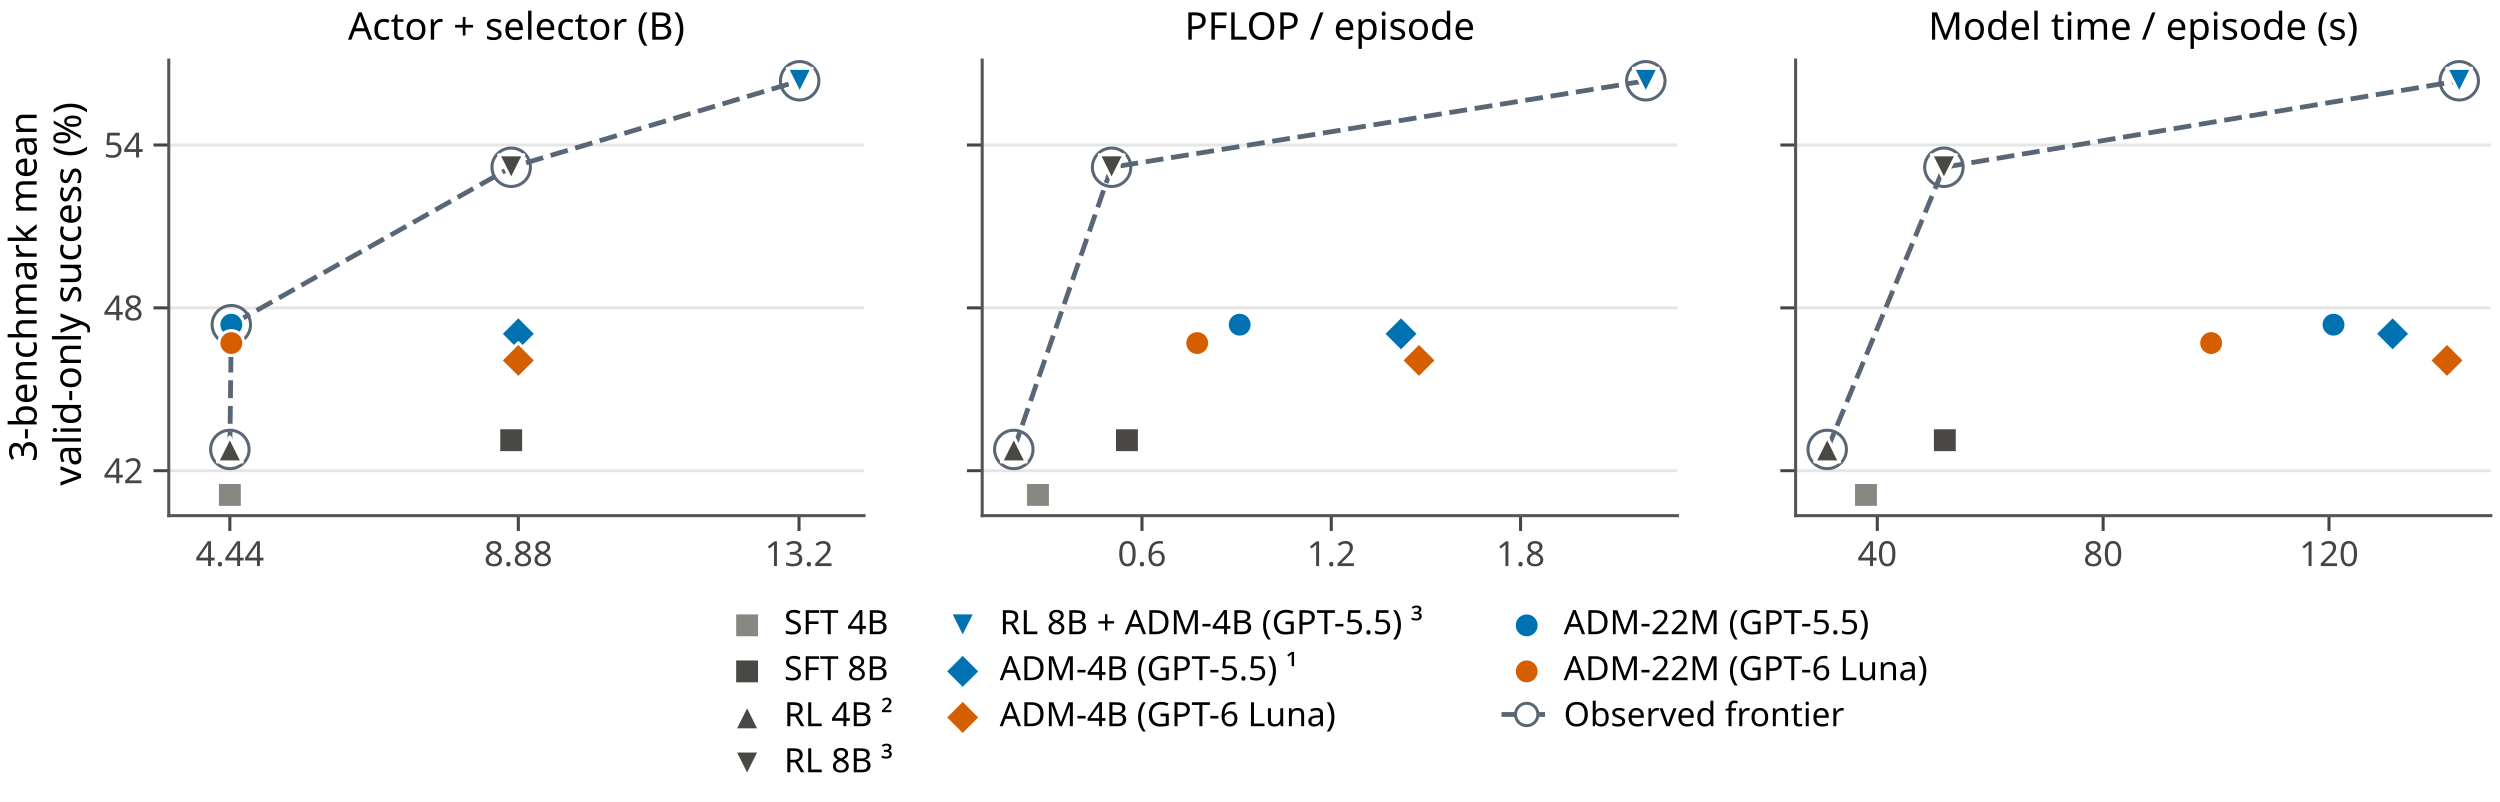
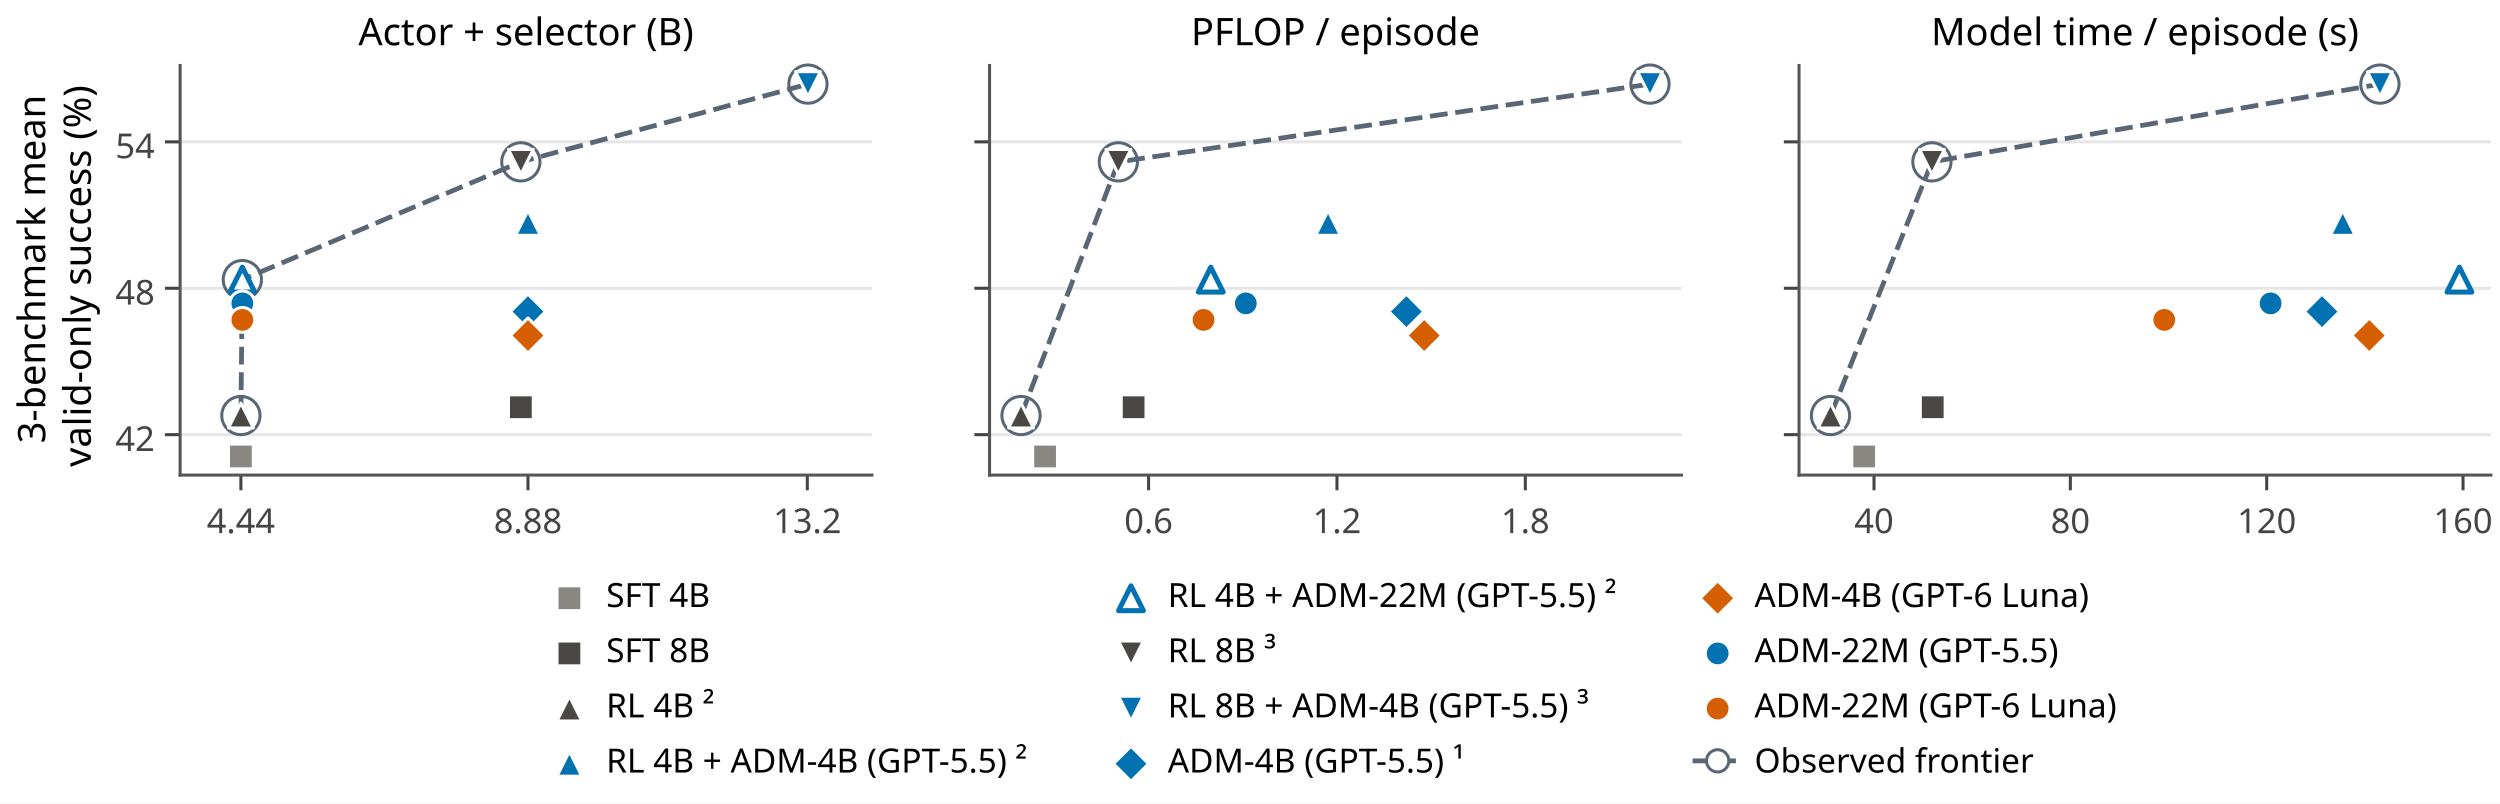
- <svg xmlns="http://www.w3.org/2000/svg" xmlns:xlink="http://www.w3.org/1999/xlink" width="491.072pt" height="157.456pt" viewBox="0 0 491.072 157.456" version="1.1">
+ <svg xmlns="http://www.w3.org/2000/svg" xmlns:xlink="http://www.w3.org/1999/xlink" width="493.472pt" height="158.581pt" viewBox="0 0 493.472 158.581" version="1.1">
  <defs>
    <style type="text/css">*{stroke-linejoin: round; stroke-linecap: butt}</style>
  </defs>
  <g id="figure_1">
    <g id="patch_1">
-       <path d="M 0 157.456 L 491.072 157.456 L 491.072 0 L 0 0 z " style="fill: #ffffff" />
+       <path d="M 0 158.581 L 493.472 158.581 L 493.472 -0 L 0 -0 z " style="fill: #ffffff" />
    </g>
    <g id="axes_1">
      <g id="patch_2">
-         <path d="M 33.152 101.29 L 169.715 101.29 L 169.715 11.8 L 33.152 11.8 z " style="fill: #ffffff" />
+         <path d="M 35.552 93.775 L 172.115 93.775 L 172.115 12.925 L 35.552 12.925 z " style="fill: #ffffff" />
      </g>
      <g id="matplotlib.axis_1">
        <g id="xtick_1">
          <g id="line2d_1">
            <defs>
-               <path id="m57a5687122" d="M 0 0 L 0 3 " style="stroke: #444444; stroke-width: 0.6" />
+               <path id="mb951ff144e" d="M 0 0 L 0 3 " style="stroke: #444444; stroke-width: 0.6" />
            </defs>
            <g>
-               <use xlink:href="#m57a5687122" x="45.149" y="101.29" style="fill: #444444; stroke: #444444; stroke-width: 0.6" />
+               <use xlink:href="#mb951ff144e" x="47.549" y="93.775" style="fill: #444444; stroke: #444444; stroke-width: 0.6" />
            </g>
          </g>
          <g id="text_1">
-             <text style="fill: #444444; font: 6.8px 'Albert Sans'; text-anchor: middle" x="45.149" y="111.186" transform="rotate(-0 45.14892 111.186)">4.44</text>
+             <text style="font-size: 6.8px; font-family: 'Albert Sans'; text-anchor: middle; fill: #444444" x="47.549" y="105.235" transform="rotate(-0 47.54892 105.235)">4.44</text>
          </g>
        </g>
        <g id="xtick_2">
          <g id="line2d_2">
            <g>
-               <use xlink:href="#m57a5687122" x="101.816" y="101.29" style="fill: #444444; stroke: #444444; stroke-width: 0.6" />
+               <use xlink:href="#mb951ff144e" x="104.216" y="93.775" style="fill: #444444; stroke: #444444; stroke-width: 0.6" />
            </g>
          </g>
          <g id="text_2">
-             <text style="fill: #444444; font: 6.8px 'Albert Sans'; text-anchor: middle" x="101.816" y="111.186" transform="rotate(-0 101.8161 111.186)">8.88</text>
+             <text style="font-size: 6.8px; font-family: 'Albert Sans'; text-anchor: middle; fill: #444444" x="104.216" y="105.235" transform="rotate(-0 104.2161 105.235)">8.88</text>
          </g>
        </g>
        <g id="xtick_3">
          <g id="line2d_3">
            <g>
-               <use xlink:href="#m57a5687122" x="156.952" y="101.29" style="fill: #444444; stroke: #444444; stroke-width: 0.6" />
+               <use xlink:href="#mb951ff144e" x="159.352" y="93.775" style="fill: #444444; stroke: #444444; stroke-width: 0.6" />
            </g>
          </g>
          <g id="text_3">
-             <text style="fill: #444444; font: 6.8px 'Albert Sans'; text-anchor: middle" x="156.952" y="111.186" transform="rotate(-0 156.9518 111.186)">13.2</text>
+             <text style="font-size: 6.8px; font-family: 'Albert Sans'; text-anchor: middle; fill: #444444" x="159.352" y="105.235" transform="rotate(-0 159.3518 105.235)">13.2</text>
          </g>
        </g>
      </g>
      <g id="matplotlib.axis_2">
        <g id="ytick_1">
          <g id="line2d_4">
-             <path d="M 33.152 92.46 L 169.715 92.46 " clip-path="url(#p002b959294)" style="fill: none; stroke: #e6e6e6; stroke-width: 0.6; stroke-linecap: square" />
+             <path d="M 35.552 85.797 L 172.115 85.797 " clip-path="url(#pde038b7b4f)" style="fill: none; stroke: #e6e6e6; stroke-width: 0.6; stroke-linecap: square" />
          </g>
          <g id="line2d_5">
            <defs>
-               <path id="m6c9808ac24" d="M 0 0 L -3 0 " style="stroke: #444444; stroke-width: 0.6" />
+               <path id="m25c3c4eb40" d="M 0 0 L -3 0 " style="stroke: #444444; stroke-width: 0.6" />
            </defs>
            <g>
-               <use xlink:href="#m6c9808ac24" x="33.152" y="92.46" style="fill: #444444; stroke: #444444; stroke-width: 0.6" />
+               <use xlink:href="#m25c3c4eb40" x="35.552" y="85.797" style="fill: #444444; stroke: #444444; stroke-width: 0.6" />
            </g>
          </g>
          <g id="text_4">
-             <text style="fill: #444444; font: 6.8px 'Albert Sans'; text-anchor: end" x="28.152" y="94.908" transform="rotate(-0 28.15181 94.90771)">42</text>
+             <text style="font-size: 6.8px; font-family: 'Albert Sans'; text-anchor: end; fill: #444444" x="30.552" y="89.027" transform="rotate(-0 30.55181 89.02725)">42</text>
          </g>
        </g>
        <g id="ytick_2">
          <g id="line2d_6">
-             <path d="M 33.152 60.472 L 169.715 60.472 " clip-path="url(#p002b959294)" style="fill: none; stroke: #e6e6e6; stroke-width: 0.6; stroke-linecap: square" />
+             <path d="M 35.552 56.898 L 172.115 56.898 " clip-path="url(#pde038b7b4f)" style="fill: none; stroke: #e6e6e6; stroke-width: 0.6; stroke-linecap: square" />
          </g>
          <g id="line2d_7">
            <g>
-               <use xlink:href="#m6c9808ac24" x="33.152" y="60.472" style="fill: #444444; stroke: #444444; stroke-width: 0.6" />
+               <use xlink:href="#m25c3c4eb40" x="35.552" y="56.898" style="fill: #444444; stroke: #444444; stroke-width: 0.6" />
            </g>
          </g>
          <g id="text_5">
-             <text style="fill: #444444; font: 6.8px 'Albert Sans'; text-anchor: end" x="28.152" y="62.92" transform="rotate(-0 28.15181 62.92034)">48</text>
+             <text style="font-size: 6.8px; font-family: 'Albert Sans'; text-anchor: end; fill: #444444" x="30.552" y="60.128" transform="rotate(-0 30.55181 60.12817)">48</text>
          </g>
        </g>
        <g id="ytick_3">
          <g id="line2d_8">
-             <path d="M 33.152 28.485 L 169.715 28.485 " clip-path="url(#p002b959294)" style="fill: none; stroke: #e6e6e6; stroke-width: 0.6; stroke-linecap: square" />
+             <path d="M 35.552 27.999 L 172.115 27.999 " clip-path="url(#pde038b7b4f)" style="fill: none; stroke: #e6e6e6; stroke-width: 0.6; stroke-linecap: square" />
          </g>
          <g id="line2d_9">
            <g>
-               <use xlink:href="#m6c9808ac24" x="33.152" y="28.485" style="fill: #444444; stroke: #444444; stroke-width: 0.6" />
+               <use xlink:href="#m25c3c4eb40" x="35.552" y="27.999" style="fill: #444444; stroke: #444444; stroke-width: 0.6" />
            </g>
          </g>
          <g id="text_6">
-             <text style="fill: #444444; font: 6.8px 'Albert Sans'; text-anchor: end" x="28.152" y="30.933" transform="rotate(-0 28.15181 30.93297)">54</text>
+             <text style="font-size: 6.8px; font-family: 'Albert Sans'; text-anchor: end; fill: #444444" x="30.552" y="31.229" transform="rotate(-0 30.55181 31.22908)">54</text>
          </g>
        </g>
        <g id="text_7">
-           <text style="font: 7.5px 'Albert Sans'" transform="translate(7.2 90.70281) rotate(-90)">3-benchmark mean</text>
-           <text style="font: 7.5px 'Albert Sans'" transform="translate(15.9 95.39383) rotate(-90)">valid-only success (%)</text>
+           <text style="font-size: 7.5px; font-family: 'Albert Sans'" transform="translate(8.925 87.50781) rotate(-90)">3-benchmark mean</text>
+           <text style="font-size: 7.5px; font-family: 'Albert Sans'" transform="translate(17.925 92.16133) rotate(-90)">valid-only success (%)</text>
        </g>
      </g>
      <g id="line2d_10">
-         <path d="M 45.149 88.284 L 45.437 63.778 L 100.412 32.857 L 157.079 15.868 " clip-path="url(#p002b959294)" style="fill: none; stroke-dasharray: 3.515,1.52; stroke-dashoffset: 0; stroke: #596675; stroke-width: 0.95" />
+         <path d="M 47.549 82.024 L 47.837 55.196 L 102.812 31.949 L 159.479 16.6 " clip-path="url(#pde038b7b4f)" style="fill: none; stroke-dasharray: 3.515,1.52; stroke-dashoffset: 0; stroke: #596675; stroke-width: 0.95" />
      </g>
      <g id="PathCollection_1">
        <defs>
-           <path id="C0_0_78453ced87" d="M 0 3.775 C 1.001 3.775 1.961 3.377 2.669 2.669 C 3.377 1.961 3.775 1.001 3.775 -0 C 3.775 -1.001 3.377 -1.961 2.669 -2.669 C 1.961 -3.377 1.001 -3.775 0 -3.775 C -1.001 -3.775 -1.961 -3.377 -2.669 -2.669 C -3.377 -1.961 -3.775 -1.001 -3.775 0 C -3.775 1.001 -3.377 1.961 -2.669 2.669 C -1.961 3.377 -1.001 3.775 0 3.775 z " />
-         </defs>
-         <use xlink:href="#C0_0_78453ced87" x="45.149" y="88.284" style="fill: none; stroke: #596675; stroke-width: 0.6" />
-         <use xlink:href="#C0_0_78453ced87" x="45.437" y="63.778" style="fill: none; stroke: #596675; stroke-width: 0.6" />
-         <use xlink:href="#C0_0_78453ced87" x="100.412" y="32.857" style="fill: none; stroke: #596675; stroke-width: 0.6" />
-         <use xlink:href="#C0_0_78453ced87" x="157.079" y="15.868" style="fill: none; stroke: #596675; stroke-width: 0.6" />
+           <path id="C0_0_ba66776e34" d="M 0 3.775 C 1.001 3.775 1.961 3.377 2.669 2.669 C 3.377 1.961 3.775 1.001 3.775 -0 C 3.775 -1.001 3.377 -1.961 2.669 -2.669 C 1.961 -3.377 1.001 -3.775 0 -3.775 C -1.001 -3.775 -1.961 -3.377 -2.669 -2.669 C -3.377 -1.961 -3.775 -1.001 -3.775 0 C -3.775 1.001 -3.377 1.961 -2.669 2.669 C -1.961 3.377 -1.001 3.775 0 3.775 z " />
+         </defs>
+         <use xlink:href="#C0_0_ba66776e34" x="47.549" y="82.024" style="fill: none; stroke: #596675; stroke-width: 0.6" />
+         <use xlink:href="#C0_0_ba66776e34" x="47.837" y="55.196" style="fill: none; stroke: #596675; stroke-width: 0.6" />
+         <use xlink:href="#C0_0_ba66776e34" x="102.812" y="31.949" style="fill: none; stroke: #596675; stroke-width: 0.6" />
+         <use xlink:href="#C0_0_ba66776e34" x="159.479" y="16.6" style="fill: none; stroke: #596675; stroke-width: 0.6" />
      </g>
      <g id="patch_3">
-         <path d="M 33.152 101.29 L 33.152 11.8 " style="fill: none; stroke: #555555; stroke-width: 0.6; stroke-linejoin: miter; stroke-linecap: square" />
+         <path d="M 35.552 93.775 L 35.552 12.925 " style="fill: none; stroke: #555555; stroke-width: 0.6; stroke-linejoin: miter; stroke-linecap: square" />
      </g>
      <g id="patch_4">
-         <path d="M 33.152 101.29 L 169.715 101.29 " style="fill: none; stroke: #555555; stroke-width: 0.6; stroke-linejoin: miter; stroke-linecap: square" />
+         <path d="M 35.552 93.775 L 172.115 93.775 " style="fill: none; stroke: #555555; stroke-width: 0.6; stroke-linejoin: miter; stroke-linecap: square" />
      </g>
      <g id="PathCollection_2">
        <defs>
-           <path id="m6cd3b0741d" d="M -0 2.449 L 2.449 -2.449 L -2.449 -2.449 z " style="stroke: #ffffff; stroke-width: 0.6" />
-         </defs>
-         <g>
-           <use xlink:href="#m6cd3b0741d" x="157.079" y="15.868" style="fill: #0072b2; stroke: #ffffff; stroke-width: 0.6" />
+           <path id="m02360dc108" d="M 0 -2.449 L -2.449 2.449 L 2.449 2.449 z " style="stroke: #ffffff; stroke-width: 0.6" />
+         </defs>
+         <g>
+           <use xlink:href="#m02360dc108" x="104.216" y="44.006" style="fill: #0072b2; stroke: #ffffff; stroke-width: 0.6" />
        </g>
      </g>
      <g id="PathCollection_3">
        <defs>
-           <path id="m6990120887" d="M -0 3.464 L 3.464 0 L 0 -3.464 L -3.464 -0 z " style="stroke: #ffffff; stroke-width: 0.6" />
-         </defs>
-         <g>
-           <use xlink:href="#m6990120887" x="101.816" y="65.573" style="fill: #0072b2; stroke: #ffffff; stroke-width: 0.6" />
+           <path id="mc60c9f5097" d="M 0 -2.449 L -2.449 2.449 L 2.449 2.449 z " style="stroke: #0072b2" />
+         </defs>
+         <g>
+           <use xlink:href="#mc60c9f5097" x="47.837" y="55.196" style="fill: #ffffff; stroke: #0072b2" />
        </g>
      </g>
      <g id="PathCollection_4">
        <defs>
-           <path id="m40bbad2800" d="M -0 3.464 L 3.464 0 L 0 -3.464 L -3.464 -0 z " style="stroke: #ffffff; stroke-width: 0.6" />
-         </defs>
-         <g>
-           <use xlink:href="#m40bbad2800" x="101.816" y="70.797" style="fill: #d55e00; stroke: #ffffff; stroke-width: 0.6" />
+           <path id="ma1353e9e9b" d="M -0 2.449 L 2.449 -2.449 L -2.449 -2.449 z " style="stroke: #ffffff; stroke-width: 0.6" />
+         </defs>
+         <g>
+           <use xlink:href="#ma1353e9e9b" x="159.479" y="16.6" style="fill: #0072b2; stroke: #ffffff; stroke-width: 0.6" />
        </g>
      </g>
      <g id="PathCollection_5">
        <defs>
-           <path id="m0b554c4b9c" d="M 0 2.449 C 0.65 2.449 1.273 2.191 1.732 1.732 C 2.191 1.273 2.449 0.65 2.449 0 C 2.449 -0.65 2.191 -1.273 1.732 -1.732 C 1.273 -2.191 0.65 -2.449 0 -2.449 C -0.65 -2.449 -1.273 -2.191 -1.732 -1.732 C -2.191 -1.273 -2.449 -0.65 -2.449 0 C -2.449 0.65 -2.191 1.273 -1.732 1.732 C -1.273 2.191 -0.65 2.449 0 2.449 z " style="stroke: #ffffff; stroke-width: 0.6" />
-         </defs>
-         <g>
-           <use xlink:href="#m0b554c4b9c" x="45.437" y="63.778" style="fill: #0072b2; stroke: #ffffff; stroke-width: 0.6" />
+           <path id="m1b86fa6880" d="M -0 3.464 L 3.464 0 L 0 -3.464 L -3.464 -0 z " style="stroke: #ffffff; stroke-width: 0.6" />
+         </defs>
+         <g>
+           <use xlink:href="#m1b86fa6880" x="104.216" y="61.506" style="fill: #0072b2; stroke: #ffffff; stroke-width: 0.6" />
        </g>
      </g>
      <g id="PathCollection_6">
        <defs>
-           <path id="m8c0e12b604" d="M 0 2.449 C 0.65 2.449 1.273 2.191 1.732 1.732 C 2.191 1.273 2.449 0.65 2.449 0 C 2.449 -0.65 2.191 -1.273 1.732 -1.732 C 1.273 -2.191 0.65 -2.449 0 -2.449 C -0.65 -2.449 -1.273 -2.191 -1.732 -1.732 C -2.191 -1.273 -2.449 -0.65 -2.449 0 C -2.449 0.65 -2.191 1.273 -1.732 1.732 C -1.273 2.191 -0.65 2.449 0 2.449 z " style="stroke: #ffffff; stroke-width: 0.6" />
-         </defs>
-         <g>
-           <use xlink:href="#m8c0e12b604" x="45.437" y="67.385" style="fill: #d55e00; stroke: #ffffff; stroke-width: 0.6" />
+           <path id="m5dbe9a996a" d="M -0 3.464 L 3.464 0 L 0 -3.464 L -3.464 -0 z " style="stroke: #ffffff; stroke-width: 0.6" />
+         </defs>
+         <g>
+           <use xlink:href="#m5dbe9a996a" x="104.216" y="66.226" style="fill: #d55e00; stroke: #ffffff; stroke-width: 0.6" />
+         </g>
+       </g>
+       <g id="PathCollection_7">
+         <defs>
+           <path id="mf667cf7868" d="M 0 2.449 C 0.65 2.449 1.273 2.191 1.732 1.732 C 2.191 1.273 2.449 0.65 2.449 0 C 2.449 -0.65 2.191 -1.273 1.732 -1.732 C 1.273 -2.191 0.65 -2.449 0 -2.449 C -0.65 -2.449 -1.273 -2.191 -1.732 -1.732 C -2.191 -1.273 -2.449 -0.65 -2.449 0 C -2.449 0.65 -2.191 1.273 -1.732 1.732 C -1.273 2.191 -0.65 2.449 0 2.449 z " style="stroke: #ffffff; stroke-width: 0.6" />
+         </defs>
+         <g>
+           <use xlink:href="#mf667cf7868" x="47.837" y="59.884" style="fill: #0072b2; stroke: #ffffff; stroke-width: 0.6" />
+         </g>
+       </g>
+       <g id="PathCollection_8">
+         <defs>
+           <path id="m42d168e022" d="M 0 2.449 C 0.65 2.449 1.273 2.191 1.732 1.732 C 2.191 1.273 2.449 0.65 2.449 0 C 2.449 -0.65 2.191 -1.273 1.732 -1.732 C 1.273 -2.191 0.65 -2.449 0 -2.449 C -0.65 -2.449 -1.273 -2.191 -1.732 -1.732 C -2.191 -1.273 -2.449 -0.65 -2.449 0 C -2.449 0.65 -2.191 1.273 -1.732 1.732 C -1.273 2.191 -0.65 2.449 0 2.449 z " style="stroke: #ffffff; stroke-width: 0.6" />
+         </defs>
+         <g>
+           <use xlink:href="#m42d168e022" x="47.837" y="63.144" style="fill: #d55e00; stroke: #ffffff; stroke-width: 0.6" />
        </g>
      </g>
      <g id="text_8">
-         <text style="font: 7.5px 'Albert Sans'; text-anchor: middle" x="101.433" y="7.8" transform="rotate(-0 101.4333 7.8)">Actor + selector (B)</text>
-       </g>
-       <g id="PathCollection_7">
-         <defs>
-           <path id="m41fcc865c6" d="M -2.449 2.449 L 2.449 2.449 L 2.449 -2.449 L -2.449 -2.449 z " style="stroke: #ffffff; stroke-width: 0.6" />
-         </defs>
-         <g>
-           <use xlink:href="#m41fcc865c6" x="45.149" y="97.222" style="fill: #898781; stroke: #ffffff; stroke-width: 0.6" />
-         </g>
-       </g>
-       <g id="PathCollection_8">
-         <defs>
-           <path id="m1d53d347db" d="M -2.449 2.449 L 2.449 2.449 L 2.449 -2.449 L -2.449 -2.449 z " style="stroke: #ffffff; stroke-width: 0.6" />
-         </defs>
-         <g>
-           <use xlink:href="#m1d53d347db" x="100.412" y="86.471" style="fill: #4a4844; stroke: #ffffff; stroke-width: 0.6" />
-         </g>
+         <text style="font-size: 7.5px; font-family: 'Albert Sans'; text-anchor: middle" x="103.833" y="8.925" transform="rotate(-0 103.8333 8.925)">Actor + selector (B)</text>
      </g>
      <g id="PathCollection_9">
        <defs>
-           <path id="ma8af4f3b27" d="M 0 -2.449 L -2.449 2.449 L 2.449 2.449 z " style="stroke: #ffffff; stroke-width: 0.6" />
-         </defs>
-         <g>
-           <use xlink:href="#ma8af4f3b27" x="45.149" y="88.284" style="fill: #4a4844; stroke: #ffffff; stroke-width: 0.6" />
+           <path id="m6d85561fb1" d="M -2.449 2.449 L 2.449 2.449 L 2.449 -2.449 L -2.449 -2.449 z " style="stroke: #ffffff; stroke-width: 0.6" />
+         </defs>
+         <g>
+           <use xlink:href="#m6d85561fb1" x="47.549" y="90.1" style="fill: #898781; stroke: #ffffff; stroke-width: 0.6" />
        </g>
      </g>
      <g id="PathCollection_10">
        <defs>
-           <path id="m2fcbf88ad3" d="M -0 2.449 L 2.449 -2.449 L -2.449 -2.449 z " style="stroke: #ffffff; stroke-width: 0.6" />
-         </defs>
-         <g>
-           <use xlink:href="#m2fcbf88ad3" x="100.412" y="32.857" style="fill: #4a4844; stroke: #ffffff; stroke-width: 0.6" />
+           <path id="m4157d2d5d5" d="M -2.449 2.449 L 2.449 2.449 L 2.449 -2.449 L -2.449 -2.449 z " style="stroke: #ffffff; stroke-width: 0.6" />
+         </defs>
+         <g>
+           <use xlink:href="#m4157d2d5d5" x="102.812" y="80.387" style="fill: #4a4844; stroke: #ffffff; stroke-width: 0.6" />
+         </g>
+       </g>
+       <g id="PathCollection_11">
+         <defs>
+           <path id="md78f55933a" d="M 0 -2.449 L -2.449 2.449 L 2.449 2.449 z " style="stroke: #ffffff; stroke-width: 0.6" />
+         </defs>
+         <g>
+           <use xlink:href="#md78f55933a" x="47.549" y="82.024" style="fill: #4a4844; stroke: #ffffff; stroke-width: 0.6" />
+         </g>
+       </g>
+       <g id="PathCollection_12">
+         <defs>
+           <path id="m6858f336d8" d="M -0 2.449 L 2.449 -2.449 L -2.449 -2.449 z " style="stroke: #ffffff; stroke-width: 0.6" />
+         </defs>
+         <g>
+           <use xlink:href="#m6858f336d8" x="102.812" y="31.949" style="fill: #4a4844; stroke: #ffffff; stroke-width: 0.6" />
        </g>
      </g>
    </g>
    <g id="axes_2">
      <g id="patch_5">
-         <path d="M 192.93 101.29 L 329.493 101.29 L 329.493 11.8 L 192.93 11.8 z " style="fill: #ffffff" />
+         <path d="M 195.33 93.775 L 331.893 93.775 L 331.893 12.925 L 195.33 12.925 z " style="fill: #ffffff" />
      </g>
      <g id="matplotlib.axis_3">
        <g id="xtick_4">
          <g id="line2d_11">
            <g>
-               <use xlink:href="#m57a5687122" x="224.319" y="101.29" style="fill: #444444; stroke: #444444; stroke-width: 0.6" />
+               <use xlink:href="#mb951ff144e" x="226.719" y="93.775" style="fill: #444444; stroke: #444444; stroke-width: 0.6" />
            </g>
          </g>
          <g id="text_9">
-             <text style="fill: #444444; font: 6.8px 'Albert Sans'; text-anchor: middle" x="224.319" y="111.186" transform="rotate(-0 224.3186 111.186)">0.6</text>
+             <text style="font-size: 6.8px; font-family: 'Albert Sans'; text-anchor: middle; fill: #444444" x="226.719" y="105.235" transform="rotate(-0 226.7186 105.235)">0.6</text>
          </g>
        </g>
        <g id="xtick_5">
          <g id="line2d_12">
            <g>
-               <use xlink:href="#m57a5687122" x="261.501" y="101.29" style="fill: #444444; stroke: #444444; stroke-width: 0.6" />
+               <use xlink:href="#mb951ff144e" x="263.901" y="93.775" style="fill: #444444; stroke: #444444; stroke-width: 0.6" />
            </g>
          </g>
          <g id="text_10">
-             <text style="fill: #444444; font: 6.8px 'Albert Sans'; text-anchor: middle" x="261.501" y="111.186" transform="rotate(-0 261.501 111.186)">1.2</text>
+             <text style="font-size: 6.8px; font-family: 'Albert Sans'; text-anchor: middle; fill: #444444" x="263.901" y="105.235" transform="rotate(-0 263.901 105.235)">1.2</text>
          </g>
        </g>
        <g id="xtick_6">
          <g id="line2d_13">
            <g>
-               <use xlink:href="#m57a5687122" x="298.683" y="101.29" style="fill: #444444; stroke: #444444; stroke-width: 0.6" />
+               <use xlink:href="#mb951ff144e" x="301.083" y="93.775" style="fill: #444444; stroke: #444444; stroke-width: 0.6" />
            </g>
          </g>
          <g id="text_11">
-             <text style="fill: #444444; font: 6.8px 'Albert Sans'; text-anchor: middle" x="298.683" y="111.186" transform="rotate(-0 298.6835 111.186)">1.8</text>
+             <text style="font-size: 6.8px; font-family: 'Albert Sans'; text-anchor: middle; fill: #444444" x="301.083" y="105.235" transform="rotate(-0 301.0835 105.235)">1.8</text>
          </g>
        </g>
      </g>
      <g id="matplotlib.axis_4">
        <g id="ytick_4">
          <g id="line2d_14">
-             <path d="M 192.93 92.46 L 329.493 92.46 " clip-path="url(#pfeaed90ace)" style="fill: none; stroke: #e6e6e6; stroke-width: 0.6; stroke-linecap: square" />
+             <path d="M 195.33 85.797 L 331.893 85.797 " clip-path="url(#pbb038fb958)" style="fill: none; stroke: #e6e6e6; stroke-width: 0.6; stroke-linecap: square" />
          </g>
          <g id="line2d_15">
            <g>
-               <use xlink:href="#m6c9808ac24" x="192.93" y="92.46" style="fill: #444444; stroke: #444444; stroke-width: 0.6" />
+               <use xlink:href="#m25c3c4eb40" x="195.33" y="85.797" style="fill: #444444; stroke: #444444; stroke-width: 0.6" />
            </g>
          </g>
        </g>
        <g id="ytick_5">
          <g id="line2d_16">
-             <path d="M 192.93 60.472 L 329.493 60.472 " clip-path="url(#pfeaed90ace)" style="fill: none; stroke: #e6e6e6; stroke-width: 0.6; stroke-linecap: square" />
+             <path d="M 195.33 56.898 L 331.893 56.898 " clip-path="url(#pbb038fb958)" style="fill: none; stroke: #e6e6e6; stroke-width: 0.6; stroke-linecap: square" />
          </g>
          <g id="line2d_17">
            <g>
-               <use xlink:href="#m6c9808ac24" x="192.93" y="60.472" style="fill: #444444; stroke: #444444; stroke-width: 0.6" />
+               <use xlink:href="#m25c3c4eb40" x="195.33" y="56.898" style="fill: #444444; stroke: #444444; stroke-width: 0.6" />
            </g>
          </g>
        </g>
        <g id="ytick_6">
          <g id="line2d_18">
-             <path d="M 192.93 28.485 L 329.493 28.485 " clip-path="url(#pfeaed90ace)" style="fill: none; stroke: #e6e6e6; stroke-width: 0.6; stroke-linecap: square" />
+             <path d="M 195.33 27.999 L 331.893 27.999 " clip-path="url(#pbb038fb958)" style="fill: none; stroke: #e6e6e6; stroke-width: 0.6; stroke-linecap: square" />
          </g>
          <g id="line2d_19">
            <g>
-               <use xlink:href="#m6c9808ac24" x="192.93" y="28.485" style="fill: #444444; stroke: #444444; stroke-width: 0.6" />
+               <use xlink:href="#m25c3c4eb40" x="195.33" y="27.999" style="fill: #444444; stroke: #444444; stroke-width: 0.6" />
            </g>
          </g>
        </g>
      </g>
      <g id="line2d_20">
-         <path d="M 199.138 88.284 L 218.349 32.857 L 323.286 15.868 " clip-path="url(#pfeaed90ace)" style="fill: none; stroke-dasharray: 3.515,1.52; stroke-dashoffset: 0; stroke: #596675; stroke-width: 0.95" />
-       </g>
-       <g id="PathCollection_11">
-         <defs>
-           <path id="C1_0_177b719c36" d="M 0 3.775 C 1.001 3.775 1.961 3.377 2.669 2.669 C 3.377 1.961 3.775 1.001 3.775 -0 C 3.775 -1.001 3.377 -1.961 2.669 -2.669 C 1.961 -3.377 1.001 -3.775 0 -3.775 C -1.001 -3.775 -1.961 -3.377 -2.669 -2.669 C -3.377 -1.961 -3.775 -1.001 -3.775 0 C -3.775 1.001 -3.377 1.961 -2.669 2.669 C -1.961 3.377 -1.001 3.775 0 3.775 z " />
-         </defs>
-         <use xlink:href="#C1_0_177b719c36" x="199.138" y="88.284" style="fill: none; stroke: #596675; stroke-width: 0.6" />
-         <use xlink:href="#C1_0_177b719c36" x="218.349" y="32.857" style="fill: none; stroke: #596675; stroke-width: 0.6" />
-         <use xlink:href="#C1_0_177b719c36" x="323.286" y="15.868" style="fill: none; stroke: #596675; stroke-width: 0.6" />
+         <path d="M 201.538 82.024 L 220.749 31.949 L 325.686 16.6 " clip-path="url(#pbb038fb958)" style="fill: none; stroke-dasharray: 3.515,1.52; stroke-dashoffset: 0; stroke: #596675; stroke-width: 0.95" />
+       </g>
+       <g id="PathCollection_13">
+         <defs>
+           <path id="C1_0_ed748d1bf3" d="M 0 3.775 C 1.001 3.775 1.961 3.377 2.669 2.669 C 3.377 1.961 3.775 1.001 3.775 -0 C 3.775 -1.001 3.377 -1.961 2.669 -2.669 C 1.961 -3.377 1.001 -3.775 0 -3.775 C -1.001 -3.775 -1.961 -3.377 -2.669 -2.669 C -3.377 -1.961 -3.775 -1.001 -3.775 0 C -3.775 1.001 -3.377 1.961 -2.669 2.669 C -1.961 3.377 -1.001 3.775 0 3.775 z " />
+         </defs>
+         <use xlink:href="#C1_0_ed748d1bf3" x="201.538" y="82.024" style="fill: none; stroke: #596675; stroke-width: 0.6" />
+         <use xlink:href="#C1_0_ed748d1bf3" x="220.749" y="31.949" style="fill: none; stroke: #596675; stroke-width: 0.6" />
+         <use xlink:href="#C1_0_ed748d1bf3" x="325.686" y="16.6" style="fill: none; stroke: #596675; stroke-width: 0.6" />
      </g>
      <g id="patch_6">
-         <path d="M 192.93 101.29 L 192.93 11.8 " style="fill: none; stroke: #555555; stroke-width: 0.6; stroke-linejoin: miter; stroke-linecap: square" />
+         <path d="M 195.33 93.775 L 195.33 12.925 " style="fill: none; stroke: #555555; stroke-width: 0.6; stroke-linejoin: miter; stroke-linecap: square" />
      </g>
      <g id="patch_7">
-         <path d="M 192.93 101.29 L 329.493 101.29 " style="fill: none; stroke: #555555; stroke-width: 0.6; stroke-linejoin: miter; stroke-linecap: square" />
-       </g>
-       <g id="PathCollection_12">
-         <g>
-           <use xlink:href="#m6cd3b0741d" x="323.286" y="15.868" style="fill: #0072b2; stroke: #ffffff; stroke-width: 0.6" />
-         </g>
-       </g>
-       <g id="PathCollection_13">
-         <g>
-           <use xlink:href="#m6990120887" x="275.197" y="65.573" style="fill: #0072b2; stroke: #ffffff; stroke-width: 0.6" />
-         </g>
+         <path d="M 195.33 93.775 L 331.893 93.775 " style="fill: none; stroke: #555555; stroke-width: 0.6; stroke-linejoin: miter; stroke-linecap: square" />
      </g>
      <g id="PathCollection_14">
        <g>
-           <use xlink:href="#m40bbad2800" x="278.729" y="70.797" style="fill: #d55e00; stroke: #ffffff; stroke-width: 0.6" />
+           <use xlink:href="#m02360dc108" x="262.145" y="44.006" style="fill: #0072b2; stroke: #ffffff; stroke-width: 0.6" />
        </g>
      </g>
      <g id="PathCollection_15">
        <g>
-           <use xlink:href="#m0b554c4b9c" x="243.509" y="63.778" style="fill: #0072b2; stroke: #ffffff; stroke-width: 0.6" />
+           <use xlink:href="#mc60c9f5097" x="238.989" y="55.196" style="fill: #ffffff; stroke: #0072b2" />
        </g>
      </g>
      <g id="PathCollection_16">
        <g>
-           <use xlink:href="#m8c0e12b604" x="235.163" y="67.385" style="fill: #d55e00; stroke: #ffffff; stroke-width: 0.6" />
+           <use xlink:href="#ma1353e9e9b" x="325.686" y="16.6" style="fill: #0072b2; stroke: #ffffff; stroke-width: 0.6" />
+         </g>
+       </g>
+       <g id="PathCollection_17">
+         <g>
+           <use xlink:href="#m1b86fa6880" x="277.597" y="61.506" style="fill: #0072b2; stroke: #ffffff; stroke-width: 0.6" />
+         </g>
+       </g>
+       <g id="PathCollection_18">
+         <g>
+           <use xlink:href="#m5dbe9a996a" x="281.129" y="66.226" style="fill: #d55e00; stroke: #ffffff; stroke-width: 0.6" />
+         </g>
+       </g>
+       <g id="PathCollection_19">
+         <g>
+           <use xlink:href="#mf667cf7868" x="245.909" y="59.884" style="fill: #0072b2; stroke: #ffffff; stroke-width: 0.6" />
+         </g>
+       </g>
+       <g id="PathCollection_20">
+         <g>
+           <use xlink:href="#m42d168e022" x="237.563" y="63.144" style="fill: #d55e00; stroke: #ffffff; stroke-width: 0.6" />
        </g>
      </g>
      <g id="text_12">
-         <text style="font: 7.5px 'Albert Sans'; text-anchor: middle" x="261.212" y="7.8" transform="rotate(-0 261.2118 7.8)">PFLOP / episode</text>
-       </g>
-       <g id="PathCollection_17">
-         <g>
-           <use xlink:href="#m41fcc865c6" x="203.889" y="97.222" style="fill: #898781; stroke: #ffffff; stroke-width: 0.6" />
-         </g>
-       </g>
-       <g id="PathCollection_18">
-         <g>
-           <use xlink:href="#m1d53d347db" x="221.365" y="86.471" style="fill: #4a4844; stroke: #ffffff; stroke-width: 0.6" />
-         </g>
-       </g>
-       <g id="PathCollection_19">
-         <g>
-           <use xlink:href="#ma8af4f3b27" x="199.138" y="88.284" style="fill: #4a4844; stroke: #ffffff; stroke-width: 0.6" />
-         </g>
-       </g>
-       <g id="PathCollection_20">
-         <g>
-           <use xlink:href="#m2fcbf88ad3" x="218.349" y="32.857" style="fill: #4a4844; stroke: #ffffff; stroke-width: 0.6" />
+         <text style="font-size: 7.5px; font-family: 'Albert Sans'; text-anchor: middle" x="263.612" y="8.925" transform="rotate(-0 263.6118 8.925)">PFLOP / episode</text>
+       </g>
+       <g id="PathCollection_21">
+         <g>
+           <use xlink:href="#m6d85561fb1" x="206.289" y="90.1" style="fill: #898781; stroke: #ffffff; stroke-width: 0.6" />
+         </g>
+       </g>
+       <g id="PathCollection_22">
+         <g>
+           <use xlink:href="#m4157d2d5d5" x="223.765" y="80.387" style="fill: #4a4844; stroke: #ffffff; stroke-width: 0.6" />
+         </g>
+       </g>
+       <g id="PathCollection_23">
+         <g>
+           <use xlink:href="#md78f55933a" x="201.538" y="82.024" style="fill: #4a4844; stroke: #ffffff; stroke-width: 0.6" />
+         </g>
+       </g>
+       <g id="PathCollection_24">
+         <g>
+           <use xlink:href="#m6858f336d8" x="220.749" y="31.949" style="fill: #4a4844; stroke: #ffffff; stroke-width: 0.6" />
        </g>
      </g>
    </g>
    <g id="axes_3">
      <g id="patch_8">
-         <path d="M 352.709 101.29 L 489.272 101.29 L 489.272 11.8 L 352.709 11.8 z " style="fill: #ffffff" />
+         <path d="M 355.109 93.775 L 491.672 93.775 L 491.672 12.925 L 355.109 12.925 z " style="fill: #ffffff" />
      </g>
      <g id="matplotlib.axis_5">
        <g id="xtick_7">
          <g id="line2d_21">
            <g>
-               <use xlink:href="#m57a5687122" x="368.751" y="101.29" style="fill: #444444; stroke: #444444; stroke-width: 0.6" />
+               <use xlink:href="#mb951ff144e" x="369.907" y="93.775" style="fill: #444444; stroke: #444444; stroke-width: 0.6" />
            </g>
          </g>
          <g id="text_13">
-             <text style="fill: #444444; font: 6.8px 'Albert Sans'; text-anchor: middle" x="368.751" y="111.186" transform="rotate(-0 368.7506 111.186)">40</text>
+             <text style="font-size: 6.8px; font-family: 'Albert Sans'; text-anchor: middle; fill: #444444" x="369.907" y="105.235" transform="rotate(-0 369.9072 105.235)">40</text>
          </g>
        </g>
        <g id="xtick_8">
          <g id="line2d_22">
            <g>
-               <use xlink:href="#m57a5687122" x="413.116" y="101.29" style="fill: #444444; stroke: #444444; stroke-width: 0.6" />
+               <use xlink:href="#mb951ff144e" x="408.663" y="93.775" style="fill: #444444; stroke: #444444; stroke-width: 0.6" />
            </g>
          </g>
          <g id="text_14">
-             <text style="fill: #444444; font: 6.8px 'Albert Sans'; text-anchor: middle" x="413.116" y="111.186" transform="rotate(-0 413.1156 111.186)">80</text>
+             <text style="font-size: 6.8px; font-family: 'Albert Sans'; text-anchor: middle; fill: #444444" x="408.663" y="105.235" transform="rotate(-0 408.6631 105.235)">80</text>
          </g>
        </g>
        <g id="xtick_9">
          <g id="line2d_23">
            <g>
-               <use xlink:href="#m57a5687122" x="457.481" y="101.29" style="fill: #444444; stroke: #444444; stroke-width: 0.6" />
+               <use xlink:href="#mb951ff144e" x="447.419" y="93.775" style="fill: #444444; stroke: #444444; stroke-width: 0.6" />
            </g>
          </g>
          <g id="text_15">
-             <text style="fill: #444444; font: 6.8px 'Albert Sans'; text-anchor: middle" x="457.481" y="111.186" transform="rotate(-0 457.4806 111.186)">120</text>
+             <text style="font-size: 6.8px; font-family: 'Albert Sans'; text-anchor: middle; fill: #444444" x="447.419" y="105.235" transform="rotate(-0 447.419 105.235)">120</text>
+           </g>
+         </g>
+         <g id="xtick_10">
+           <g id="line2d_24">
+             <g>
+               <use xlink:href="#mb951ff144e" x="486.175" y="93.775" style="fill: #444444; stroke: #444444; stroke-width: 0.6" />
+             </g>
+           </g>
+           <g id="text_16">
+             <text style="font-size: 6.8px; font-family: 'Albert Sans'; text-anchor: middle; fill: #444444" x="486.175" y="105.235" transform="rotate(-0 486.1749 105.235)">160</text>
          </g>
        </g>
      </g>
      <g id="matplotlib.axis_6">
        <g id="ytick_7">
-           <g id="line2d_24">
-             <path d="M 352.709 92.46 L 489.272 92.46 " clip-path="url(#p11bbfd6068)" style="fill: none; stroke: #e6e6e6; stroke-width: 0.6; stroke-linecap: square" />
-           </g>
          <g id="line2d_25">
-             <g>
-               <use xlink:href="#m6c9808ac24" x="352.709" y="92.46" style="fill: #444444; stroke: #444444; stroke-width: 0.6" />
+             <path d="M 355.109 85.797 L 491.672 85.797 " clip-path="url(#pf76a86c769)" style="fill: none; stroke: #e6e6e6; stroke-width: 0.6; stroke-linecap: square" />
+           </g>
+           <g id="line2d_26">
+             <g>
+               <use xlink:href="#m25c3c4eb40" x="355.109" y="85.797" style="fill: #444444; stroke: #444444; stroke-width: 0.6" />
            </g>
          </g>
        </g>
        <g id="ytick_8">
-           <g id="line2d_26">
-             <path d="M 352.709 60.472 L 489.272 60.472 " clip-path="url(#p11bbfd6068)" style="fill: none; stroke: #e6e6e6; stroke-width: 0.6; stroke-linecap: square" />
-           </g>
          <g id="line2d_27">
-             <g>
-               <use xlink:href="#m6c9808ac24" x="352.709" y="60.472" style="fill: #444444; stroke: #444444; stroke-width: 0.6" />
+             <path d="M 355.109 56.898 L 491.672 56.898 " clip-path="url(#pf76a86c769)" style="fill: none; stroke: #e6e6e6; stroke-width: 0.6; stroke-linecap: square" />
+           </g>
+           <g id="line2d_28">
+             <g>
+               <use xlink:href="#m25c3c4eb40" x="355.109" y="56.898" style="fill: #444444; stroke: #444444; stroke-width: 0.6" />
            </g>
          </g>
        </g>
        <g id="ytick_9">
-           <g id="line2d_28">
-             <path d="M 352.709 28.485 L 489.272 28.485 " clip-path="url(#p11bbfd6068)" style="fill: none; stroke: #e6e6e6; stroke-width: 0.6; stroke-linecap: square" />
-           </g>
          <g id="line2d_29">
-             <g>
-               <use xlink:href="#m6c9808ac24" x="352.709" y="28.485" style="fill: #444444; stroke: #444444; stroke-width: 0.6" />
-             </g>
-           </g>
-         </g>
-       </g>
-       <g id="line2d_30">
-         <path d="M 358.916 88.284 L 381.838 32.857 L 483.064 15.868 " clip-path="url(#p11bbfd6068)" style="fill: none; stroke-dasharray: 3.515,1.52; stroke-dashoffset: 0; stroke: #596675; stroke-width: 0.95" />
-       </g>
-       <g id="PathCollection_21">
-         <defs>
-           <path id="C2_0_d485105240" d="M 0 3.775 C 1.001 3.775 1.961 3.377 2.669 2.669 C 3.377 1.961 3.775 1.001 3.775 -0 C 3.775 -1.001 3.377 -1.961 2.669 -2.669 C 1.961 -3.377 1.001 -3.775 0 -3.775 C -1.001 -3.775 -1.961 -3.377 -2.669 -2.669 C -3.377 -1.961 -3.775 -1.001 -3.775 0 C -3.775 1.001 -3.377 1.961 -2.669 2.669 C -1.961 3.377 -1.001 3.775 0 3.775 z " />
-         </defs>
-         <use xlink:href="#C2_0_d485105240" x="358.916" y="88.284" style="fill: none; stroke: #596675; stroke-width: 0.6" />
-         <use xlink:href="#C2_0_d485105240" x="381.838" y="32.857" style="fill: none; stroke: #596675; stroke-width: 0.6" />
-         <use xlink:href="#C2_0_d485105240" x="483.064" y="15.868" style="fill: none; stroke: #596675; stroke-width: 0.6" />
+             <path d="M 355.109 27.999 L 491.672 27.999 " clip-path="url(#pf76a86c769)" style="fill: none; stroke: #e6e6e6; stroke-width: 0.6; stroke-linecap: square" />
+           </g>
+           <g id="line2d_30">
+             <g>
+               <use xlink:href="#m25c3c4eb40" x="355.109" y="27.999" style="fill: #444444; stroke: #444444; stroke-width: 0.6" />
+             </g>
+           </g>
+         </g>
+       </g>
+       <g id="line2d_31">
+         <path d="M 361.316 82.024 L 381.34 31.949 L 469.768 16.6 " clip-path="url(#pf76a86c769)" style="fill: none; stroke-dasharray: 3.515,1.52; stroke-dashoffset: 0; stroke: #596675; stroke-width: 0.95" />
+       </g>
+       <g id="PathCollection_25">
+         <defs>
+           <path id="C2_0_83fb5acf12" d="M 0 3.775 C 1.001 3.775 1.961 3.377 2.669 2.669 C 3.377 1.961 3.775 1.001 3.775 -0 C 3.775 -1.001 3.377 -1.961 2.669 -2.669 C 1.961 -3.377 1.001 -3.775 0 -3.775 C -1.001 -3.775 -1.961 -3.377 -2.669 -2.669 C -3.377 -1.961 -3.775 -1.001 -3.775 0 C -3.775 1.001 -3.377 1.961 -2.669 2.669 C -1.961 3.377 -1.001 3.775 0 3.775 z " />
+         </defs>
+         <use xlink:href="#C2_0_83fb5acf12" x="361.316" y="82.024" style="fill: none; stroke: #596675; stroke-width: 0.6" />
+         <use xlink:href="#C2_0_83fb5acf12" x="381.34" y="31.949" style="fill: none; stroke: #596675; stroke-width: 0.6" />
+         <use xlink:href="#C2_0_83fb5acf12" x="469.768" y="16.6" style="fill: none; stroke: #596675; stroke-width: 0.6" />
      </g>
      <g id="patch_9">
-         <path d="M 352.709 101.29 L 352.709 11.8 " style="fill: none; stroke: #555555; stroke-width: 0.6; stroke-linejoin: miter; stroke-linecap: square" />
+         <path d="M 355.109 93.775 L 355.109 12.925 " style="fill: none; stroke: #555555; stroke-width: 0.6; stroke-linejoin: miter; stroke-linecap: square" />
      </g>
      <g id="patch_10">
-         <path d="M 352.709 101.29 L 489.272 101.29 " style="fill: none; stroke: #555555; stroke-width: 0.6; stroke-linejoin: miter; stroke-linecap: square" />
-       </g>
-       <g id="PathCollection_22">
-         <g>
-           <use xlink:href="#m6cd3b0741d" x="483.064" y="15.868" style="fill: #0072b2; stroke: #ffffff; stroke-width: 0.6" />
-         </g>
-       </g>
-       <g id="PathCollection_23">
-         <g>
-           <use xlink:href="#m6990120887" x="469.977" y="65.573" style="fill: #0072b2; stroke: #ffffff; stroke-width: 0.6" />
-         </g>
-       </g>
-       <g id="PathCollection_24">
-         <g>
-           <use xlink:href="#m40bbad2800" x="480.661" y="70.797" style="fill: #d55e00; stroke: #ffffff; stroke-width: 0.6" />
-         </g>
-       </g>
-       <g id="PathCollection_25">
-         <g>
-           <use xlink:href="#m0b554c4b9c" x="458.368" y="63.778" style="fill: #0072b2; stroke: #ffffff; stroke-width: 0.6" />
-         </g>
+         <path d="M 355.109 93.775 L 491.672 93.775 " style="fill: none; stroke: #555555; stroke-width: 0.6; stroke-linejoin: miter; stroke-linecap: square" />
      </g>
      <g id="PathCollection_26">
        <g>
-           <use xlink:href="#m8c0e12b604" x="434.337" y="67.385" style="fill: #d55e00; stroke: #ffffff; stroke-width: 0.6" />
-         </g>
-       </g>
-       <g id="text_16">
-         <text style="font: 7.5px 'Albert Sans'; text-anchor: middle" x="420.99" y="7.8" transform="rotate(-0 420.9904 7.8)">Model time / episode (s)</text>
+           <use xlink:href="#m02360dc108" x="462.437" y="44.006" style="fill: #0072b2; stroke: #ffffff; stroke-width: 0.6" />
+         </g>
      </g>
      <g id="PathCollection_27">
        <g>
-           <use xlink:href="#m41fcc865c6" x="366.532" y="97.222" style="fill: #898781; stroke: #ffffff; stroke-width: 0.6" />
+           <use xlink:href="#mc60c9f5097" x="485.464" y="55.196" style="fill: #ffffff; stroke: #0072b2" />
        </g>
      </g>
      <g id="PathCollection_28">
        <g>
-           <use xlink:href="#m1d53d347db" x="382.023" y="86.471" style="fill: #4a4844; stroke: #ffffff; stroke-width: 0.6" />
+           <use xlink:href="#ma1353e9e9b" x="469.768" y="16.6" style="fill: #0072b2; stroke: #ffffff; stroke-width: 0.6" />
        </g>
      </g>
      <g id="PathCollection_29">
        <g>
-           <use xlink:href="#ma8af4f3b27" x="358.916" y="88.284" style="fill: #4a4844; stroke: #ffffff; stroke-width: 0.6" />
+           <use xlink:href="#m1b86fa6880" x="458.335" y="61.506" style="fill: #0072b2; stroke: #ffffff; stroke-width: 0.6" />
        </g>
      </g>
      <g id="PathCollection_30">
        <g>
-           <use xlink:href="#m2fcbf88ad3" x="381.838" y="32.857" style="fill: #4a4844; stroke: #ffffff; stroke-width: 0.6" />
+           <use xlink:href="#m5dbe9a996a" x="467.669" y="66.226" style="fill: #d55e00; stroke: #ffffff; stroke-width: 0.6" />
+         </g>
+       </g>
+       <g id="PathCollection_31">
+         <g>
+           <use xlink:href="#mf667cf7868" x="448.194" y="59.884" style="fill: #0072b2; stroke: #ffffff; stroke-width: 0.6" />
+         </g>
+       </g>
+       <g id="PathCollection_32">
+         <g>
+           <use xlink:href="#m42d168e022" x="427.201" y="63.144" style="fill: #d55e00; stroke: #ffffff; stroke-width: 0.6" />
+         </g>
+       </g>
+       <g id="text_17">
+         <text style="font-size: 7.5px; font-family: 'Albert Sans'; text-anchor: middle" x="423.39" y="8.925" transform="rotate(-0 423.3904 8.925)">Model time / episode (s)</text>
+       </g>
+       <g id="PathCollection_33">
+         <g>
+           <use xlink:href="#m6d85561fb1" x="367.969" y="90.1" style="fill: #898781; stroke: #ffffff; stroke-width: 0.6" />
+         </g>
+       </g>
+       <g id="PathCollection_34">
+         <g>
+           <use xlink:href="#m4157d2d5d5" x="381.502" y="80.387" style="fill: #4a4844; stroke: #ffffff; stroke-width: 0.6" />
+         </g>
+       </g>
+       <g id="PathCollection_35">
+         <g>
+           <use xlink:href="#md78f55933a" x="361.316" y="82.024" style="fill: #4a4844; stroke: #ffffff; stroke-width: 0.6" />
+         </g>
+       </g>
+       <g id="PathCollection_36">
+         <g>
+           <use xlink:href="#m6858f336d8" x="381.34" y="31.949" style="fill: #4a4844; stroke: #ffffff; stroke-width: 0.6" />
        </g>
      </g>
    </g>
    <g id="legend_1">
-       <g id="PathCollection_31">
-         <g>
-           <use xlink:href="#m41fcc865c6" x="146.753" y="122.838" style="fill: #898781; stroke: #ffffff; stroke-width: 0.6" />
-         </g>
-       </g>
-       <g id="text_17">
-         <text style="font: 6.6px 'Albert Sans'; text-anchor: start" x="154.013" y="124.57" transform="rotate(-0 154.0127 124.57)">SFT 4B</text>
-       </g>
-       <g id="PathCollection_32">
-         <g>
-           <use xlink:href="#m1d53d347db" x="146.753" y="131.88" style="fill: #4a4844; stroke: #ffffff; stroke-width: 0.6" />
+       <g id="PathCollection_37">
+         <g>
+           <use xlink:href="#m6d85561fb1" x="112.394" y="118.088" style="fill: #898781; stroke: #ffffff; stroke-width: 0.6" />
        </g>
      </g>
      <g id="text_18">
-         <text style="font: 6.6px 'Albert Sans'; text-anchor: start" x="154.013" y="133.612" transform="rotate(-0 154.0127 133.612)">SFT 8B</text>
-       </g>
-       <g id="PathCollection_33">
-         <g>
-           <use xlink:href="#ma8af4f3b27" x="146.753" y="140.922" style="fill: #4a4844; stroke: #ffffff; stroke-width: 0.6" />
+         <text style="font-size: 6.6px; font-family: 'Albert Sans'; text-anchor: start" x="119.654" y="119.821" transform="rotate(-0 119.6543 119.821)">SFT 4B</text>
+       </g>
+       <g id="PathCollection_38">
+         <g>
+           <use xlink:href="#m4157d2d5d5" x="112.394" y="128.978" style="fill: #4a4844; stroke: #ffffff; stroke-width: 0.6" />
        </g>
      </g>
      <g id="text_19">
-         <text style="font: 6.6px 'Albert Sans'; text-anchor: start" x="154.013" y="142.654" transform="rotate(-0 154.0127 142.654)">RL 4B ²</text>
-       </g>
-       <g id="PathCollection_34">
-         <g>
-           <use xlink:href="#m2fcbf88ad3" x="146.753" y="149.964" style="fill: #4a4844; stroke: #ffffff; stroke-width: 0.6" />
+         <text style="font-size: 6.6px; font-family: 'Albert Sans'; text-anchor: start" x="119.654" y="130.711" transform="rotate(-0 119.6543 130.711)">SFT 8B</text>
+       </g>
+       <g id="PathCollection_39">
+         <g>
+           <use xlink:href="#md78f55933a" x="112.394" y="139.869" style="fill: #4a4844; stroke: #ffffff; stroke-width: 0.6" />
        </g>
      </g>
      <g id="text_20">
-         <text style="font: 6.6px 'Albert Sans'; text-anchor: start" x="154.013" y="151.696" transform="rotate(-0 154.0127 151.696)">RL 8B ³</text>
-       </g>
-       <g id="PathCollection_35">
-         <g>
-           <use xlink:href="#m6cd3b0741d" x="189.099" y="122.838" style="fill: #0072b2; stroke: #ffffff; stroke-width: 0.6" />
+         <text style="font-size: 6.6px; font-family: 'Albert Sans'; text-anchor: start" x="119.654" y="141.601" transform="rotate(-0 119.6543 141.601)">RL 4B ²</text>
+       </g>
+       <g id="PathCollection_40">
+         <g>
+           <use xlink:href="#m02360dc108" x="112.394" y="150.758" style="fill: #0072b2; stroke: #ffffff; stroke-width: 0.6" />
        </g>
      </g>
      <g id="text_21">
-         <text style="font: 6.6px 'Albert Sans'; text-anchor: start" x="196.359" y="124.57" transform="rotate(-0 196.3589 124.57)">RL 8B + ADM-4B (GPT-5.5) ³</text>
-       </g>
-       <g id="PathCollection_36">
-         <g>
-           <use xlink:href="#m6990120887" x="189.099" y="131.88" style="fill: #0072b2; stroke: #ffffff; stroke-width: 0.6" />
+         <text style="font-size: 6.6px; font-family: 'Albert Sans'; text-anchor: start" x="119.654" y="152.491" transform="rotate(-0 119.6543 152.491)">RL 4B + ADM-4B (GPT-5.5) ²</text>
+       </g>
+       <g id="PathCollection_41">
+         <g>
+           <use xlink:href="#mc60c9f5097" x="223.242" y="118.088" style="fill: #ffffff; stroke: #0072b2" />
        </g>
      </g>
      <g id="text_22">
-         <text style="font: 6.6px 'Albert Sans'; text-anchor: start" x="196.359" y="133.612" transform="rotate(-0 196.3589 133.612)">ADM-4B (GPT-5.5) ¹</text>
-       </g>
-       <g id="PathCollection_37">
-         <g>
-           <use xlink:href="#m40bbad2800" x="189.099" y="140.922" style="fill: #d55e00; stroke: #ffffff; stroke-width: 0.6" />
+         <text style="font-size: 6.6px; font-family: 'Albert Sans'; text-anchor: start" x="230.502" y="119.821" transform="rotate(-0 230.5023 119.821)">RL 4B + ADM-22M (GPT-5.5) ²</text>
+       </g>
+       <g id="PathCollection_42">
+         <g>
+           <use xlink:href="#m6858f336d8" x="223.242" y="128.978" style="fill: #4a4844; stroke: #ffffff; stroke-width: 0.6" />
        </g>
      </g>
      <g id="text_23">
-         <text style="font: 6.6px 'Albert Sans'; text-anchor: start" x="196.359" y="142.654" transform="rotate(-0 196.3589 142.654)">ADM-4B (GPT-6 Luna)</text>
-       </g>
-       <g id="PathCollection_38">
-         <g>
-           <use xlink:href="#m0b554c4b9c" x="299.888" y="122.838" style="fill: #0072b2; stroke: #ffffff; stroke-width: 0.6" />
+         <text style="font-size: 6.6px; font-family: 'Albert Sans'; text-anchor: start" x="230.502" y="130.711" transform="rotate(-0 230.5023 130.711)">RL 8B ³</text>
+       </g>
+       <g id="PathCollection_43">
+         <g>
+           <use xlink:href="#ma1353e9e9b" x="223.242" y="139.869" style="fill: #0072b2; stroke: #ffffff; stroke-width: 0.6" />
        </g>
      </g>
      <g id="text_24">
-         <text style="font: 6.6px 'Albert Sans'; text-anchor: start" x="307.148" y="124.57" transform="rotate(-0 307.1481 124.57)">ADM-22M (GPT-5.5)</text>
-       </g>
-       <g id="PathCollection_39">
-         <g>
-           <use xlink:href="#m8c0e12b604" x="299.888" y="131.88" style="fill: #d55e00; stroke: #ffffff; stroke-width: 0.6" />
+         <text style="font-size: 6.6px; font-family: 'Albert Sans'; text-anchor: start" x="230.502" y="141.601" transform="rotate(-0 230.5023 141.601)">RL 8B + ADM-4B (GPT-5.5) ³</text>
+       </g>
+       <g id="PathCollection_44">
+         <g>
+           <use xlink:href="#m1b86fa6880" x="223.242" y="150.758" style="fill: #0072b2; stroke: #ffffff; stroke-width: 0.6" />
        </g>
      </g>
      <g id="text_25">
-         <text style="font: 6.6px 'Albert Sans'; text-anchor: start" x="307.148" y="133.612" transform="rotate(-0 307.1481 133.612)">ADM-22M (GPT-6 Luna)</text>
-       </g>
-       <g id="line2d_31">
-         <path d="M 294.938 140.344 L 299.888 140.344 L 304.838 140.344 " style="fill: none; stroke-dasharray: 3.515,1.52; stroke-dashoffset: 0; stroke: #596675; stroke-width: 0.95" />
-         <defs>
-           <path id="meff53acd71" d="M 0 2.2 C 0.583 2.2 1.143 1.968 1.556 1.556 C 1.968 1.143 2.2 0.583 2.2 0 C 2.2 -0.583 1.968 -1.143 1.556 -1.556 C 1.143 -1.968 0.583 -2.2 0 -2.2 C -0.583 -2.2 -1.143 -1.968 -1.556 -1.556 C -1.968 -1.143 -2.2 -0.583 -2.2 0 C -2.2 0.583 -1.968 1.143 -1.556 1.556 C -1.143 1.968 -0.583 2.2 0 2.2 z " style="stroke: #596675; stroke-width: 0.6" />
-         </defs>
-         <g>
-           <use xlink:href="#meff53acd71" x="299.888" y="140.344" style="fill: #ffffff; stroke: #596675; stroke-width: 0.6" />
+         <text style="font-size: 6.6px; font-family: 'Albert Sans'; text-anchor: start" x="230.502" y="152.491" transform="rotate(-0 230.5023 152.491)">ADM-4B (GPT-5.5) ¹</text>
+       </g>
+       <g id="PathCollection_45">
+         <g>
+           <use xlink:href="#m5dbe9a996a" x="339.047" y="118.088" style="fill: #d55e00; stroke: #ffffff; stroke-width: 0.6" />
        </g>
      </g>
      <g id="text_26">
-         <text style="font: 6.6px 'Albert Sans'; text-anchor: start" x="307.148" y="142.654" transform="rotate(-0 307.1481 142.654)">Observed frontier</text>
+         <text style="font-size: 6.6px; font-family: 'Albert Sans'; text-anchor: start" x="346.307" y="119.821" transform="rotate(-0 346.3065 119.821)">ADM-4B (GPT-6 Luna)</text>
+       </g>
+       <g id="PathCollection_46">
+         <g>
+           <use xlink:href="#mf667cf7868" x="339.047" y="128.978" style="fill: #0072b2; stroke: #ffffff; stroke-width: 0.6" />
+         </g>
+       </g>
+       <g id="text_27">
+         <text style="font-size: 6.6px; font-family: 'Albert Sans'; text-anchor: start" x="346.307" y="130.711" transform="rotate(-0 346.3065 130.711)">ADM-22M (GPT-5.5)</text>
+       </g>
+       <g id="PathCollection_47">
+         <g>
+           <use xlink:href="#m42d168e022" x="339.047" y="139.869" style="fill: #d55e00; stroke: #ffffff; stroke-width: 0.6" />
+         </g>
+       </g>
+       <g id="text_28">
+         <text style="font-size: 6.6px; font-family: 'Albert Sans'; text-anchor: start" x="346.307" y="141.601" transform="rotate(-0 346.3065 141.601)">ADM-22M (GPT-6 Luna)</text>
+       </g>
+       <g id="line2d_32">
+         <path d="M 334.097 150.181 L 339.047 150.181 L 343.997 150.181 " style="fill: none; stroke-dasharray: 3.515,1.52; stroke-dashoffset: 0; stroke: #596675; stroke-width: 0.95" />
+         <defs>
+           <path id="mb953214cef" d="M 0 2.2 C 0.583 2.2 1.143 1.968 1.556 1.556 C 1.968 1.143 2.2 0.583 2.2 0 C 2.2 -0.583 1.968 -1.143 1.556 -1.556 C 1.143 -1.968 0.583 -2.2 0 -2.2 C -0.583 -2.2 -1.143 -1.968 -1.556 -1.556 C -1.968 -1.143 -2.2 -0.583 -2.2 0 C -2.2 0.583 -1.968 1.143 -1.556 1.556 C -1.143 1.968 -0.583 2.2 0 2.2 z " style="stroke: #596675; stroke-width: 0.6" />
+         </defs>
+         <g>
+           <use xlink:href="#mb953214cef" x="339.047" y="150.181" style="fill: #ffffff; stroke: #596675; stroke-width: 0.6" />
+         </g>
+       </g>
+       <g id="text_29">
+         <text style="font-size: 6.6px; font-family: 'Albert Sans'; text-anchor: start" x="346.307" y="152.491" transform="rotate(-0 346.3065 152.491)">Observed frontier</text>
      </g>
    </g>
  </g>
  <defs>
-     <clipPath id="p002b959294">
-       <rect x="33.152" y="11.8" width="136.563" height="89.49" />
+     <clipPath id="pde038b7b4f">
+       <rect x="35.552" y="12.925" width="136.563" height="80.85" />
    </clipPath>
-     <clipPath id="pfeaed90ace">
-       <rect x="192.93" y="11.8" width="136.563" height="89.49" />
+     <clipPath id="pbb038fb958">
+       <rect x="195.33" y="12.925" width="136.563" height="80.85" />
    </clipPath>
-     <clipPath id="p11bbfd6068">
-       <rect x="352.709" y="11.8" width="136.563" height="89.49" />
+     <clipPath id="pf76a86c769">
+       <rect x="355.109" y="12.925" width="136.563" height="80.85" />
    </clipPath>
  </defs>
</svg>
